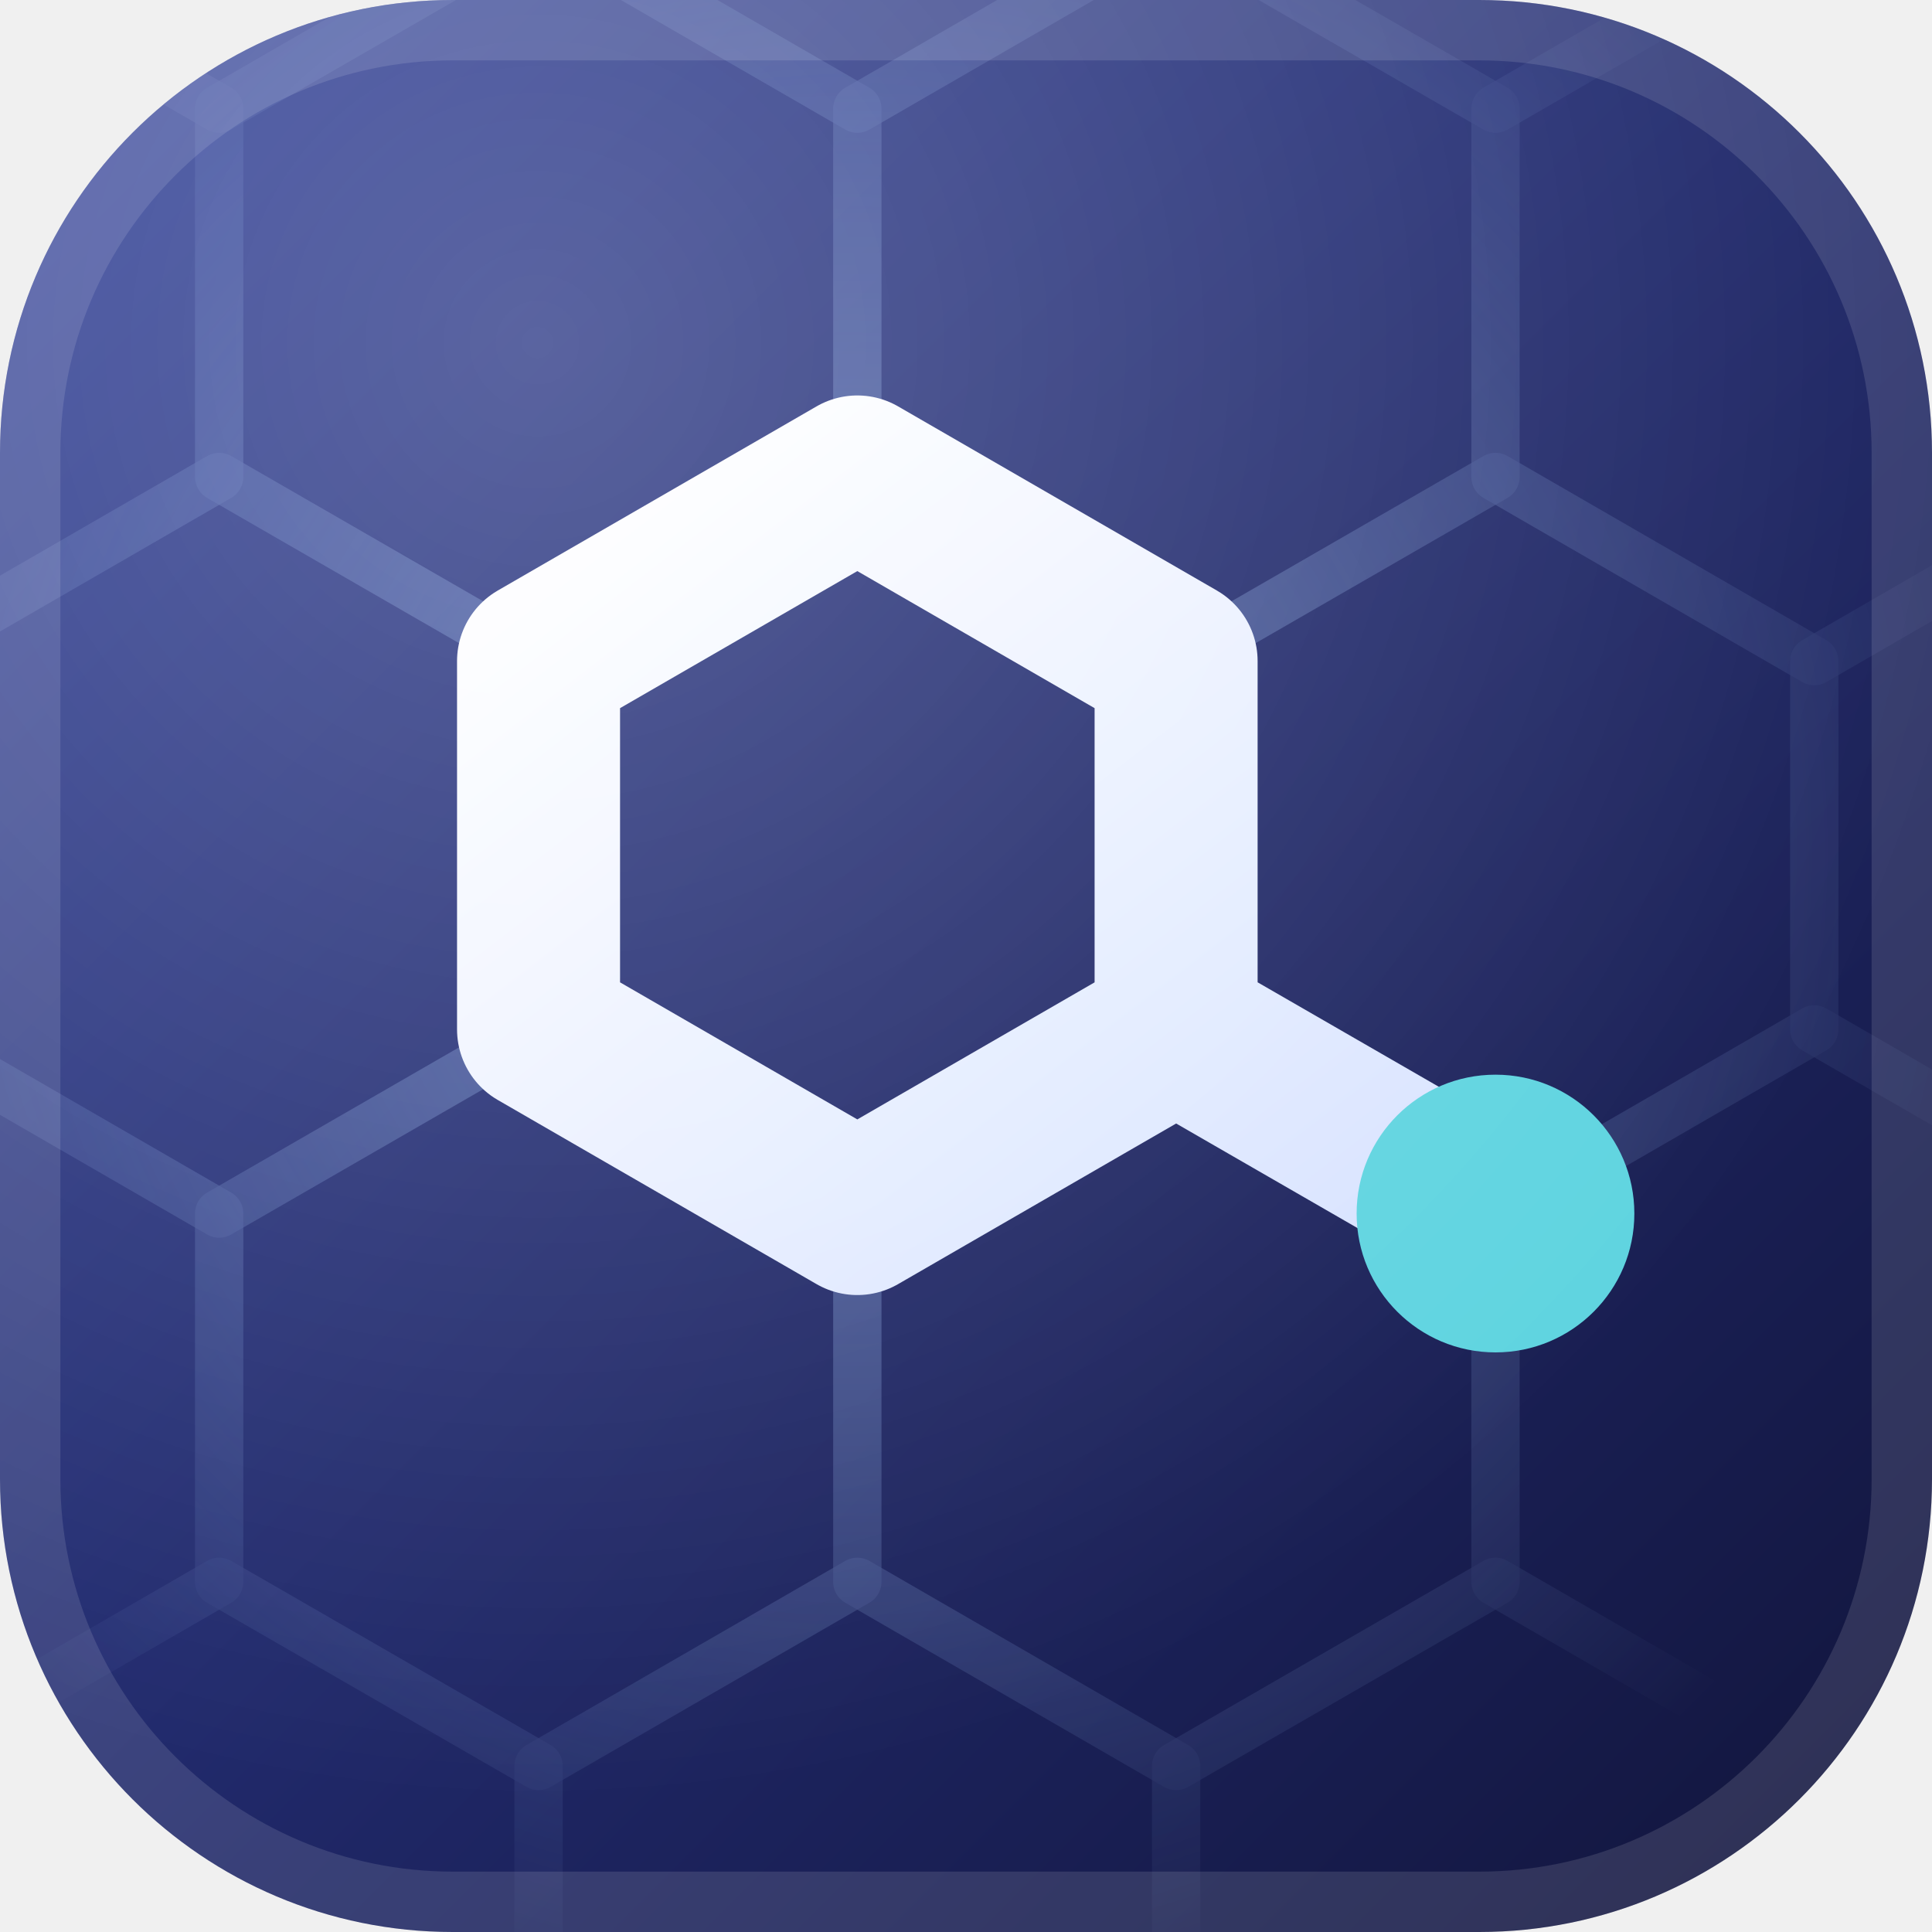
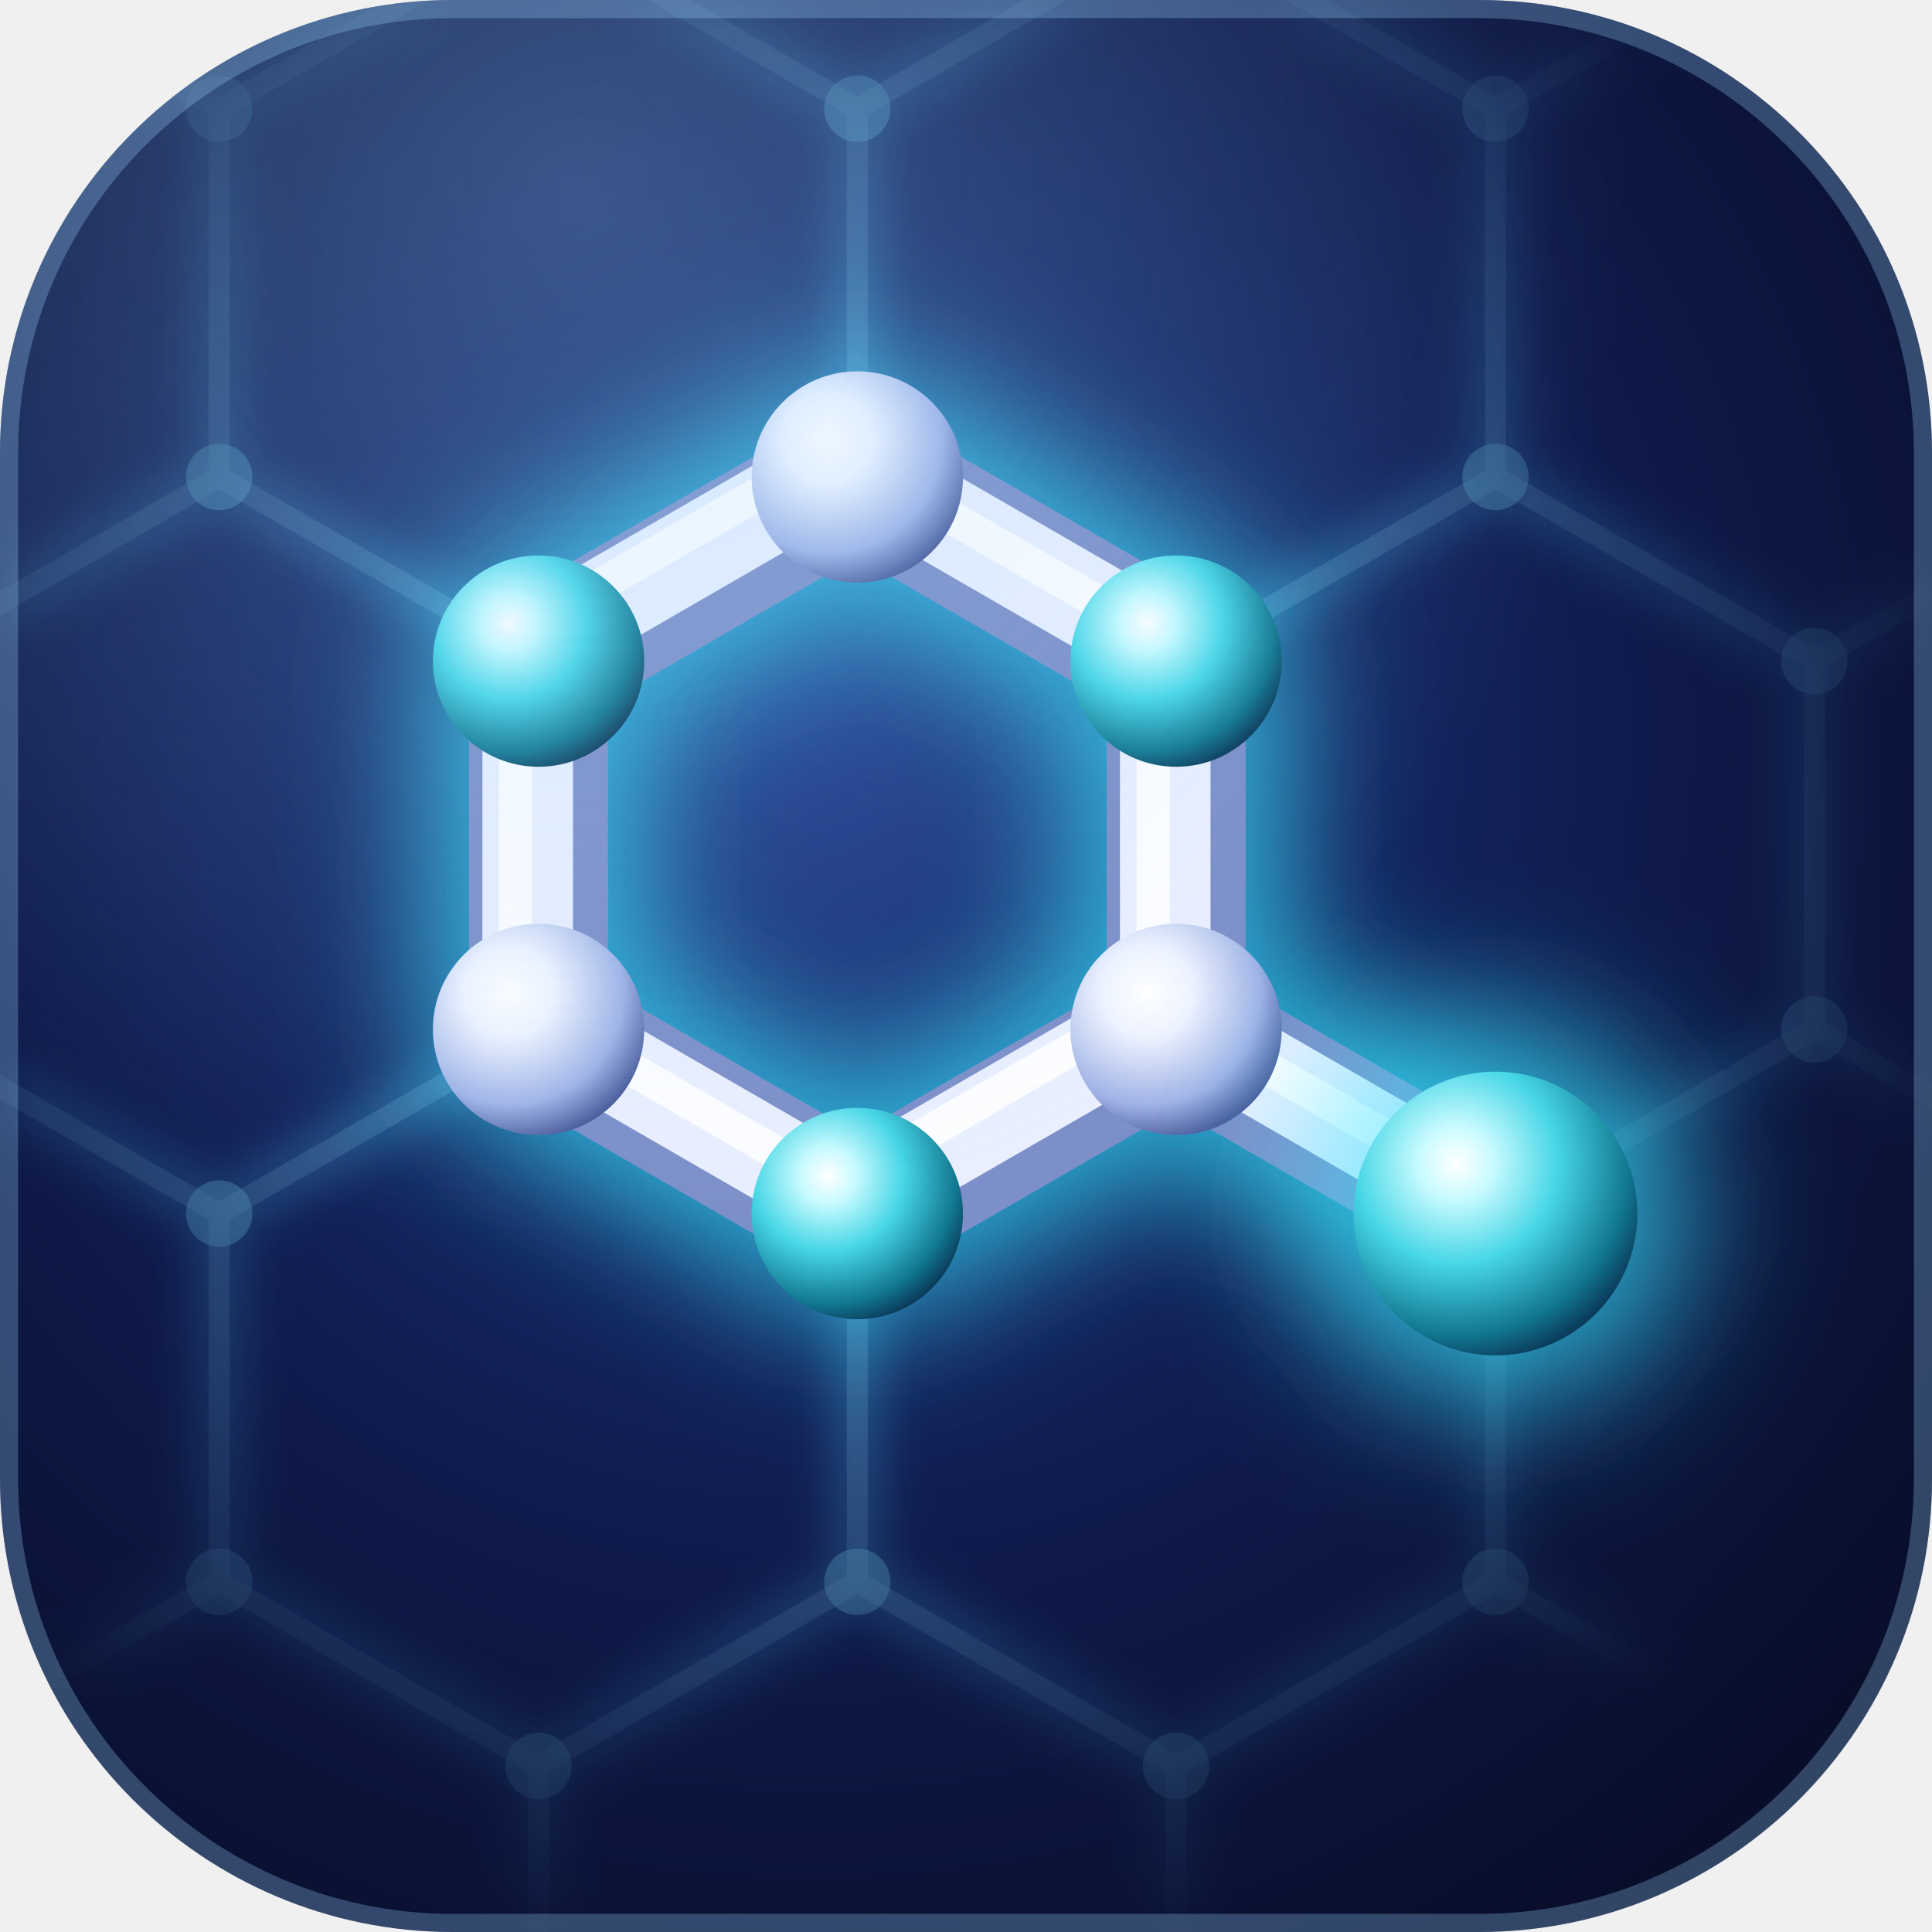
<svg xmlns="http://www.w3.org/2000/svg" viewBox="0 0 32 32" role="img" aria-label="Qumus">
  <defs>
-     <linearGradient id="a6g" x1="0" y1="0" x2="1" y2="1">
-       <stop offset="0" stop-color="#34449c" />
-       <stop offset=".55" stop-color="#1f2766" />
-       <stop offset="1" stop-color="#11143a" />
-     </linearGradient>
-     <radialGradient id="a6h" cx=".28" cy=".18" r=".75">
-       <stop offset="0" stop-color="#fff" stop-opacity=".22" />
+     <radialGradient id="g1bg" cx=".42" cy=".38" r=".8">
+       <stop offset="0" stop-color="#1d3a8a" />
+       <stop offset=".55" stop-color="#0f1a4a" />
+       <stop offset="1" stop-color="#060a22" />
+     </radialGradient>
+     <radialGradient id="g1fade" cx="0.44" cy="0.44" r=".6">
+       <stop offset=".25" stop-color="#fff" />
      <stop offset="1" stop-color="#fff" stop-opacity="0" />
    </radialGradient>
-     <clipPath id="a6c">
+     <mask id="g1fm">
+       <rect width="32" height="32" fill="url(#g1fade)" />
+     </mask>
+     <radialGradient id="g1atom" cx=".36" cy=".32" r=".72">
+       <stop offset="0" stop-color="#ffffff" />
+       <stop offset=".18" stop-color="#c9fbff" />
+       <stop offset=".5" stop-color="#46d6e6" />
+       <stop offset=".85" stop-color="#11768f" />
+       <stop offset="1" stop-color="#0a3d5c" />
+     </radialGradient>
+     <radialGradient id="g1atomw" cx=".36" cy=".32" r=".72">
+       <stop offset="0" stop-color="#ffffff" />
+       <stop offset=".3" stop-color="#eef3ff" />
+       <stop offset=".75" stop-color="#9fb2e6" />
+       <stop offset="1" stop-color="#4b5c9c" />
+     </radialGradient>
+     <radialGradient id="g1sheen" cx=".3" cy=".1" r=".9">
+       <stop offset="0" stop-color="#9fd8ff" stop-opacity=".28" />
+       <stop offset=".6" stop-color="#9fd8ff" stop-opacity="0" />
+     </radialGradient>
+     <filter id="g1glow" x="-50%" y="-50%" width="200%" height="200%">
+       <feGaussianBlur stdDeviation="1.1" />
+     </filter>
+     <filter id="g1soft" x="-50%" y="-50%" width="200%" height="200%">
+       <feGaussianBlur stdDeviation=".35" />
+     </filter>
+     <clipPath id="g1c">
      <rect width="32" height="32" rx="7.5" />
    </clipPath>
  </defs>
-   <g clip-path="url(#a6c)">
-     <rect width="32" height="32" fill="url(#a6g)" />
-     <defs>
-       <radialGradient id="a6m" cx="0.44" cy="0.44" r=".62">
-         <stop offset=".35" stop-color="#fff" />
-         <stop offset="1" stop-color="#fff" stop-opacity="0" />
-       </radialGradient>
-       <mask id="a6k">
-         <rect width="32" height="32" fill="url(#a6m)" />
-       </mask>
-       <linearGradient id="a6w" x1="0" y1="0" x2="1" y2="1">
-         <stop offset="0" stop-color="#ffffff" />
-         <stop offset="1" stop-color="#d6e2ff" />
-       </linearGradient>
-     </defs>
-     <g mask="url(#a6k)" fill="none" stroke="#a9c8ff" stroke-opacity=".15" stroke-width=".8" stroke-linejoin="round">
-       <polygon points="-6.93,26.2 -1.65,29.25 -1.65,35.35 -6.93,38.4 -12.21,35.35 -12.21,29.25" />
-       <polygon points="-6.93,7.9 -1.65,10.95 -1.65,17.05 -6.93,20.1 -12.21,17.05 -12.21,10.95" />
-       <polygon points="-1.65,17.05 3.63,20.1 3.63,26.2 -1.65,29.25 -6.93,26.2 -6.93,20.1" />
-       <polygon points="3.63,26.2 8.92,29.25 8.92,35.35 3.63,38.4 -1.65,35.35 -1.65,29.25" />
-       <polygon points="-6.93,-10.4 -1.65,-7.35 -1.65,-1.25 -6.93,1.8 -12.21,-1.25 -12.21,-7.35" />
-       <polygon points="-1.65,-1.25 3.63,1.8 3.63,7.9 -1.65,10.95 -6.93,7.9 -6.93,1.8" />
-       <polygon points="3.63,7.9 8.92,10.95 8.92,17.05 3.63,20.1 -1.65,17.05 -1.65,10.95" />
-       <polygon points="8.92,17.05 14.2,20.1 14.2,26.2 8.92,29.25 3.63,26.2 3.63,20.1" />
-       <polygon points="14.2,26.2 19.48,29.25 19.48,35.35 14.2,38.4 8.92,35.35 8.92,29.25" />
-       <polygon points="3.63,-10.4 8.92,-7.35 8.92,-1.25 3.63,1.8 -1.65,-1.25 -1.65,-7.35" />
-       <polygon points="8.92,-1.25 14.2,1.8 14.2,7.9 8.92,10.95 3.63,7.9 3.63,1.8" />
-       <polygon points="14.2,7.9 19.48,10.95 19.48,17.05 14.2,20.1 8.92,17.05 8.92,10.95" />
-       <polygon points="19.48,17.05 24.77,20.1 24.77,26.2 19.48,29.25 14.2,26.2 14.2,20.1" />
-       <polygon points="24.77,26.2 30.05,29.25 30.05,35.35 24.77,38.4 19.48,35.35 19.48,29.25" />
-       <polygon points="14.2,-10.4 19.48,-7.35 19.48,-1.25 14.2,1.8 8.92,-1.25 8.92,-7.35" />
-       <polygon points="19.48,-1.25 24.77,1.8 24.77,7.9 19.48,10.95 14.2,7.9 14.2,1.8" />
-       <polygon points="24.77,7.9 30.05,10.95 30.05,17.05 24.77,20.1 19.48,17.05 19.48,10.95" />
-       <polygon points="30.05,17.05 35.33,20.1 35.33,26.2 30.05,29.25 24.77,26.2 24.77,20.1" />
-       <polygon points="35.33,26.2 40.61,29.25 40.61,35.35 35.33,38.4 30.05,35.35 30.05,29.25" />
-       <polygon points="24.77,-10.4 30.05,-7.35 30.05,-1.25 24.77,1.8 19.48,-1.25 19.48,-7.35" />
-       <polygon points="30.05,-1.25 35.33,1.8 35.33,7.9 30.05,10.95 24.77,7.9 24.77,1.8" />
-       <polygon points="35.33,7.9 40.61,10.95 40.61,17.05 35.33,20.1 30.05,17.05 30.05,10.95" />
-       <polygon points="35.33,-10.4 40.61,-7.35 40.61,-1.25 35.33,1.8 30.05,-1.25 30.05,-7.35" />
+   <g clip-path="url(#g1c)">
+     <rect width="32" height="32" fill="url(#g1bg)" />
+     <g mask="url(#g1fm)">
+       <path d="M24.77,26.2L30.05,29.25M-1.65,29.25L-1.65,35.35M24.77,7.9L30.05,10.95M-1.65,10.95L-1.65,17.05M3.63,1.8L3.63,7.9M8.92,10.95L14.2,7.9M24.77,20.1L30.05,17.05M30.05,10.95L30.05,17.05M19.48,17.05L24.77,20.1M24.77,1.8L30.05,-1.25M19.48,29.25L24.77,26.2M19.48,-1.25L24.77,1.8M14.2,20.1L14.2,26.2M8.92,29.25L8.92,35.35M30.05,17.05L35.33,20.1M30.05,29.25L30.05,35.35M14.2,1.8L14.2,7.9M30.05,-1.25L35.33,1.8M3.63,7.9L8.92,10.95M24.77,20.1L24.77,26.2M-1.65,17.05L3.63,20.1M19.48,10.95L24.77,7.9M-1.65,29.25L3.63,26.2M3.63,1.8L8.92,-1.25M35.33,20.1L35.33,26.2M-1.65,-1.25L3.63,1.8M-1.65,10.95L3.63,7.9M14.2,7.9L19.48,10.95M3.63,20.1L3.63,26.2M3.63,20.1L8.92,17.05M14.2,20.1L19.48,17.05M8.92,10.95L8.92,17.05M30.05,29.25L35.33,26.2M14.2,1.8L19.48,-1.25M8.92,29.25L14.2,26.2M19.48,29.25L19.48,35.35M14.2,26.2L19.48,29.25M24.77,1.8L24.77,7.9M8.92,-1.25L14.2,1.8M35.33,1.8L35.33,7.9M3.63,26.2L8.92,29.25M30.05,10.95L35.33,7.9M19.48,10.95L19.48,17.05M8.92,17.05L14.2,20.1" stroke="#4fd1ff" stroke-opacity=".35" stroke-width=".9" filter="url(#g1soft)" fill="none" />
+       <path d="M24.77,26.2L30.05,29.25M-1.65,29.25L-1.65,35.35M24.77,7.9L30.05,10.95M-1.65,10.95L-1.65,17.05M3.63,1.8L3.63,7.9M8.92,10.95L14.2,7.9M24.77,20.1L30.05,17.05M30.05,10.95L30.05,17.05M19.48,17.05L24.77,20.1M24.77,1.8L30.05,-1.25M19.48,29.25L24.77,26.2M19.48,-1.25L24.77,1.8M14.2,20.1L14.2,26.2M8.92,29.25L8.92,35.35M30.05,17.05L35.33,20.1M30.05,29.25L30.05,35.35M14.2,1.8L14.2,7.9M30.05,-1.25L35.33,1.8M3.63,7.9L8.92,10.95M24.77,20.1L24.77,26.2M-1.65,17.05L3.63,20.1M19.48,10.95L24.77,7.9M-1.65,29.25L3.63,26.2M3.63,1.8L8.92,-1.25M35.33,20.1L35.33,26.2M-1.65,-1.25L3.63,1.8M-1.65,10.95L3.63,7.9M14.2,7.9L19.48,10.95M3.63,20.1L3.63,26.2M3.63,20.1L8.92,17.05M14.2,20.1L19.48,17.05M8.92,10.95L8.92,17.05M30.05,29.25L35.33,26.2M14.2,1.8L19.48,-1.25M8.92,29.25L14.2,26.2M19.48,29.25L19.48,35.35M14.2,26.2L19.48,29.25M24.77,1.8L24.77,7.9M8.92,-1.25L14.2,1.8M35.33,1.8L35.33,7.9M3.63,26.2L8.92,29.25M30.05,10.95L35.33,7.9M19.48,10.95L19.48,17.05M8.92,17.05L14.2,20.1" stroke="#9fe6ff" stroke-opacity=".22" stroke-width=".35" fill="none" />
+       <circle cx="24.77" cy="7.9" r=".55" fill="#7fe8ff" fill-opacity=".45" />
+       <circle cx="14.2" cy="1.8" r=".55" fill="#7fe8ff" fill-opacity=".45" />
+       <circle cx="19.48" cy="17.05" r=".55" fill="#7fe8ff" fill-opacity=".45" />
+       <circle cx="8.92" cy="10.95" r=".55" fill="#7fe8ff" fill-opacity=".45" />
+       <circle cx="19.48" cy="29.25" r=".55" fill="#7fe8ff" fill-opacity=".45" />
+       <circle cx="-1.65" cy="17.05" r=".55" fill="#7fe8ff" fill-opacity=".45" />
+       <circle cx="-1.65" cy="29.25" r=".55" fill="#7fe8ff" fill-opacity=".45" />
+       <circle cx="3.63" cy="1.8" r=".55" fill="#7fe8ff" fill-opacity=".45" />
+       <circle cx="24.77" cy="20.1" r=".55" fill="#7fe8ff" fill-opacity=".45" />
+       <circle cx="14.2" cy="26.2" r=".55" fill="#7fe8ff" fill-opacity=".45" />
+       <circle cx="14.2" cy="7.9" r=".55" fill="#7fe8ff" fill-opacity=".45" />
+       <circle cx="8.92" cy="29.25" r=".55" fill="#7fe8ff" fill-opacity=".45" />
+       <circle cx="8.92" cy="-1.25" r=".55" fill="#7fe8ff" fill-opacity=".45" />
+       <circle cx="30.05" cy="17.05" r=".55" fill="#7fe8ff" fill-opacity=".45" />
+       <circle cx="-1.65" cy="10.95" r=".55" fill="#7fe8ff" fill-opacity=".45" />
+       <circle cx="30.05" cy="29.25" r=".55" fill="#7fe8ff" fill-opacity=".45" />
+       <circle cx="3.63" cy="26.2" r=".55" fill="#7fe8ff" fill-opacity=".45" />
+       <circle cx="19.48" cy="-1.25" r=".55" fill="#7fe8ff" fill-opacity=".45" />
+       <circle cx="3.63" cy="7.9" r=".55" fill="#7fe8ff" fill-opacity=".45" />
+       <circle cx="24.77" cy="1.8" r=".55" fill="#7fe8ff" fill-opacity=".45" />
+       <circle cx="19.48" cy="10.95" r=".55" fill="#7fe8ff" fill-opacity=".45" />
+       <circle cx="24.77" cy="26.2" r=".55" fill="#7fe8ff" fill-opacity=".45" />
+       <circle cx="14.2" cy="20.1" r=".55" fill="#7fe8ff" fill-opacity=".45" />
+       <circle cx="8.92" cy="17.05" r=".55" fill="#7fe8ff" fill-opacity=".45" />
+       <circle cx="30.05" cy="-1.25" r=".55" fill="#7fe8ff" fill-opacity=".45" />
+       <circle cx="-1.65" cy="-1.25" r=".55" fill="#7fe8ff" fill-opacity=".45" />
+       <circle cx="30.05" cy="10.95" r=".55" fill="#7fe8ff" fill-opacity=".45" />
+       <circle cx="3.63" cy="20.1" r=".55" fill="#7fe8ff" fill-opacity=".45" />
    </g>
-     <path d="M14.2,7.9 19.48,10.95 19.48,17.05 14.2,20.1 8.92,17.05 8.92,10.95Z M19.48,17.05 L24.77,20.1" fill="none" stroke="url(#a6w)" stroke-width="2.7" stroke-linejoin="round" stroke-linecap="round" />
-     <circle cx="24.77" cy="20.1" r="2.3" fill="#5fd4e0" />
-     <rect width="32" height="32" fill="url(#a6h)" />
+     <path d="M14.2,7.9L19.48,10.95L19.48,17.05L14.2,20.1L8.92,17.05L8.92,10.95Z M19.48,17.05L24.77,20.1" stroke="#38e1ff" stroke-opacity=".75" stroke-width="3.6" fill="none" stroke-linejoin="round" stroke-linecap="round" filter="url(#g1glow)" />
+     <path d="M14.2,7.9L19.48,10.95L19.48,17.05L14.2,20.1L8.92,17.05L8.92,10.95Z M19.48,17.05L24.77,20.1" stroke="#7d8fc8" stroke-width="2.3" fill="none" stroke-linejoin="round" stroke-linecap="round" />
+     <path d="M14.2,7.9L19.48,10.95L19.48,17.05L14.2,20.1L8.92,17.05L8.92,10.95Z M19.48,17.05L24.77,20.1" stroke="#e9efff" stroke-width="1.5" fill="none" stroke-linejoin="round" stroke-linecap="round" transform="translate(-.18 -.22)" />
+     <path d="M14.2,7.9L19.48,10.95L19.48,17.05L14.2,20.1L8.92,17.05L8.92,10.95Z M19.48,17.05L24.77,20.1" stroke="#fff" stroke-width=".55" fill="none" stroke-linejoin="round" stroke-linecap="round" transform="translate(-.38 -.45)" stroke-opacity=".9" />
+     <circle cx="14.2" cy="7.9" r="1.75" fill="url(#g1atomw)" />
+     <circle cx="19.48" cy="10.95" r="1.75" fill="url(#g1atom)" />
+     <circle cx="19.48" cy="17.05" r="1.75" fill="url(#g1atomw)" />
+     <circle cx="14.2" cy="20.1" r="1.75" fill="url(#g1atom)" />
+     <circle cx="8.92" cy="17.05" r="1.75" fill="url(#g1atomw)" />
+     <circle cx="8.92" cy="10.95" r="1.75" fill="url(#g1atom)" />
+     <circle cx="24.77" cy="20.1" r="3.4" fill="#38e1ff" fill-opacity=".55" filter="url(#g1glow)" />
+     <circle cx="24.77" cy="20.1" r="2.35" fill="url(#g1atom)" />
+     <rect width="32" height="32" fill="url(#g1sheen)" />
  </g>
-   <rect x=".5" y=".5" width="31" height="31" rx="7" fill="none" stroke="#fff" stroke-opacity=".12" />
+   <rect x=".15" y=".15" width="31.7" height="31.7" rx="7.35" fill="none" stroke="#9fd8ff" stroke-opacity=".28" stroke-width=".3" />
</svg>
